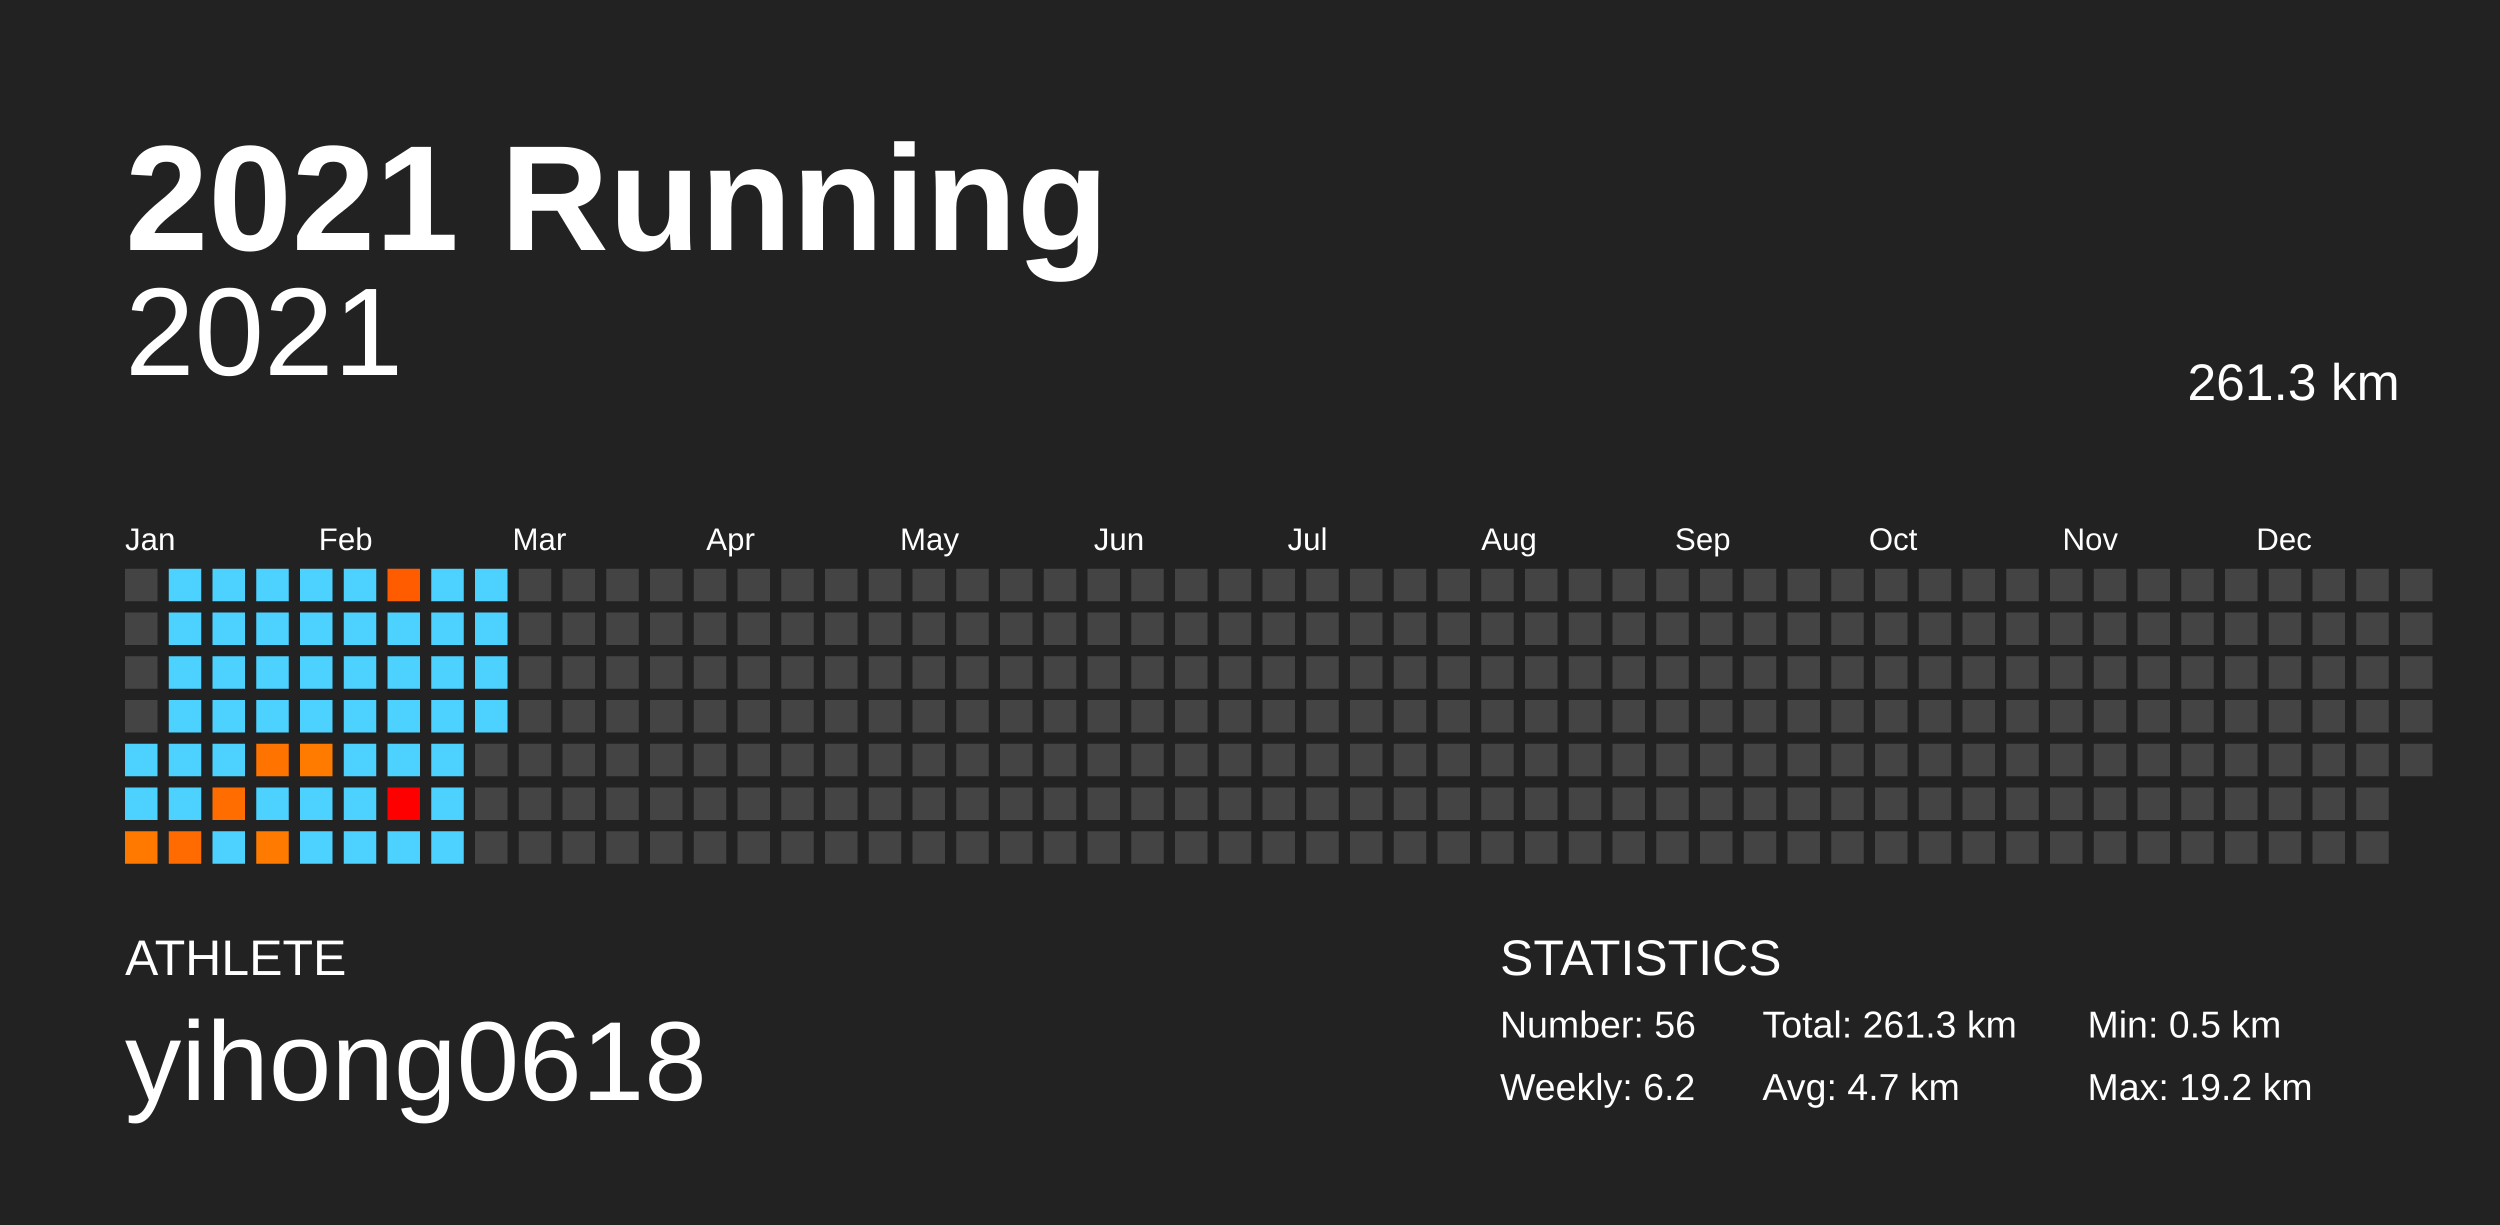
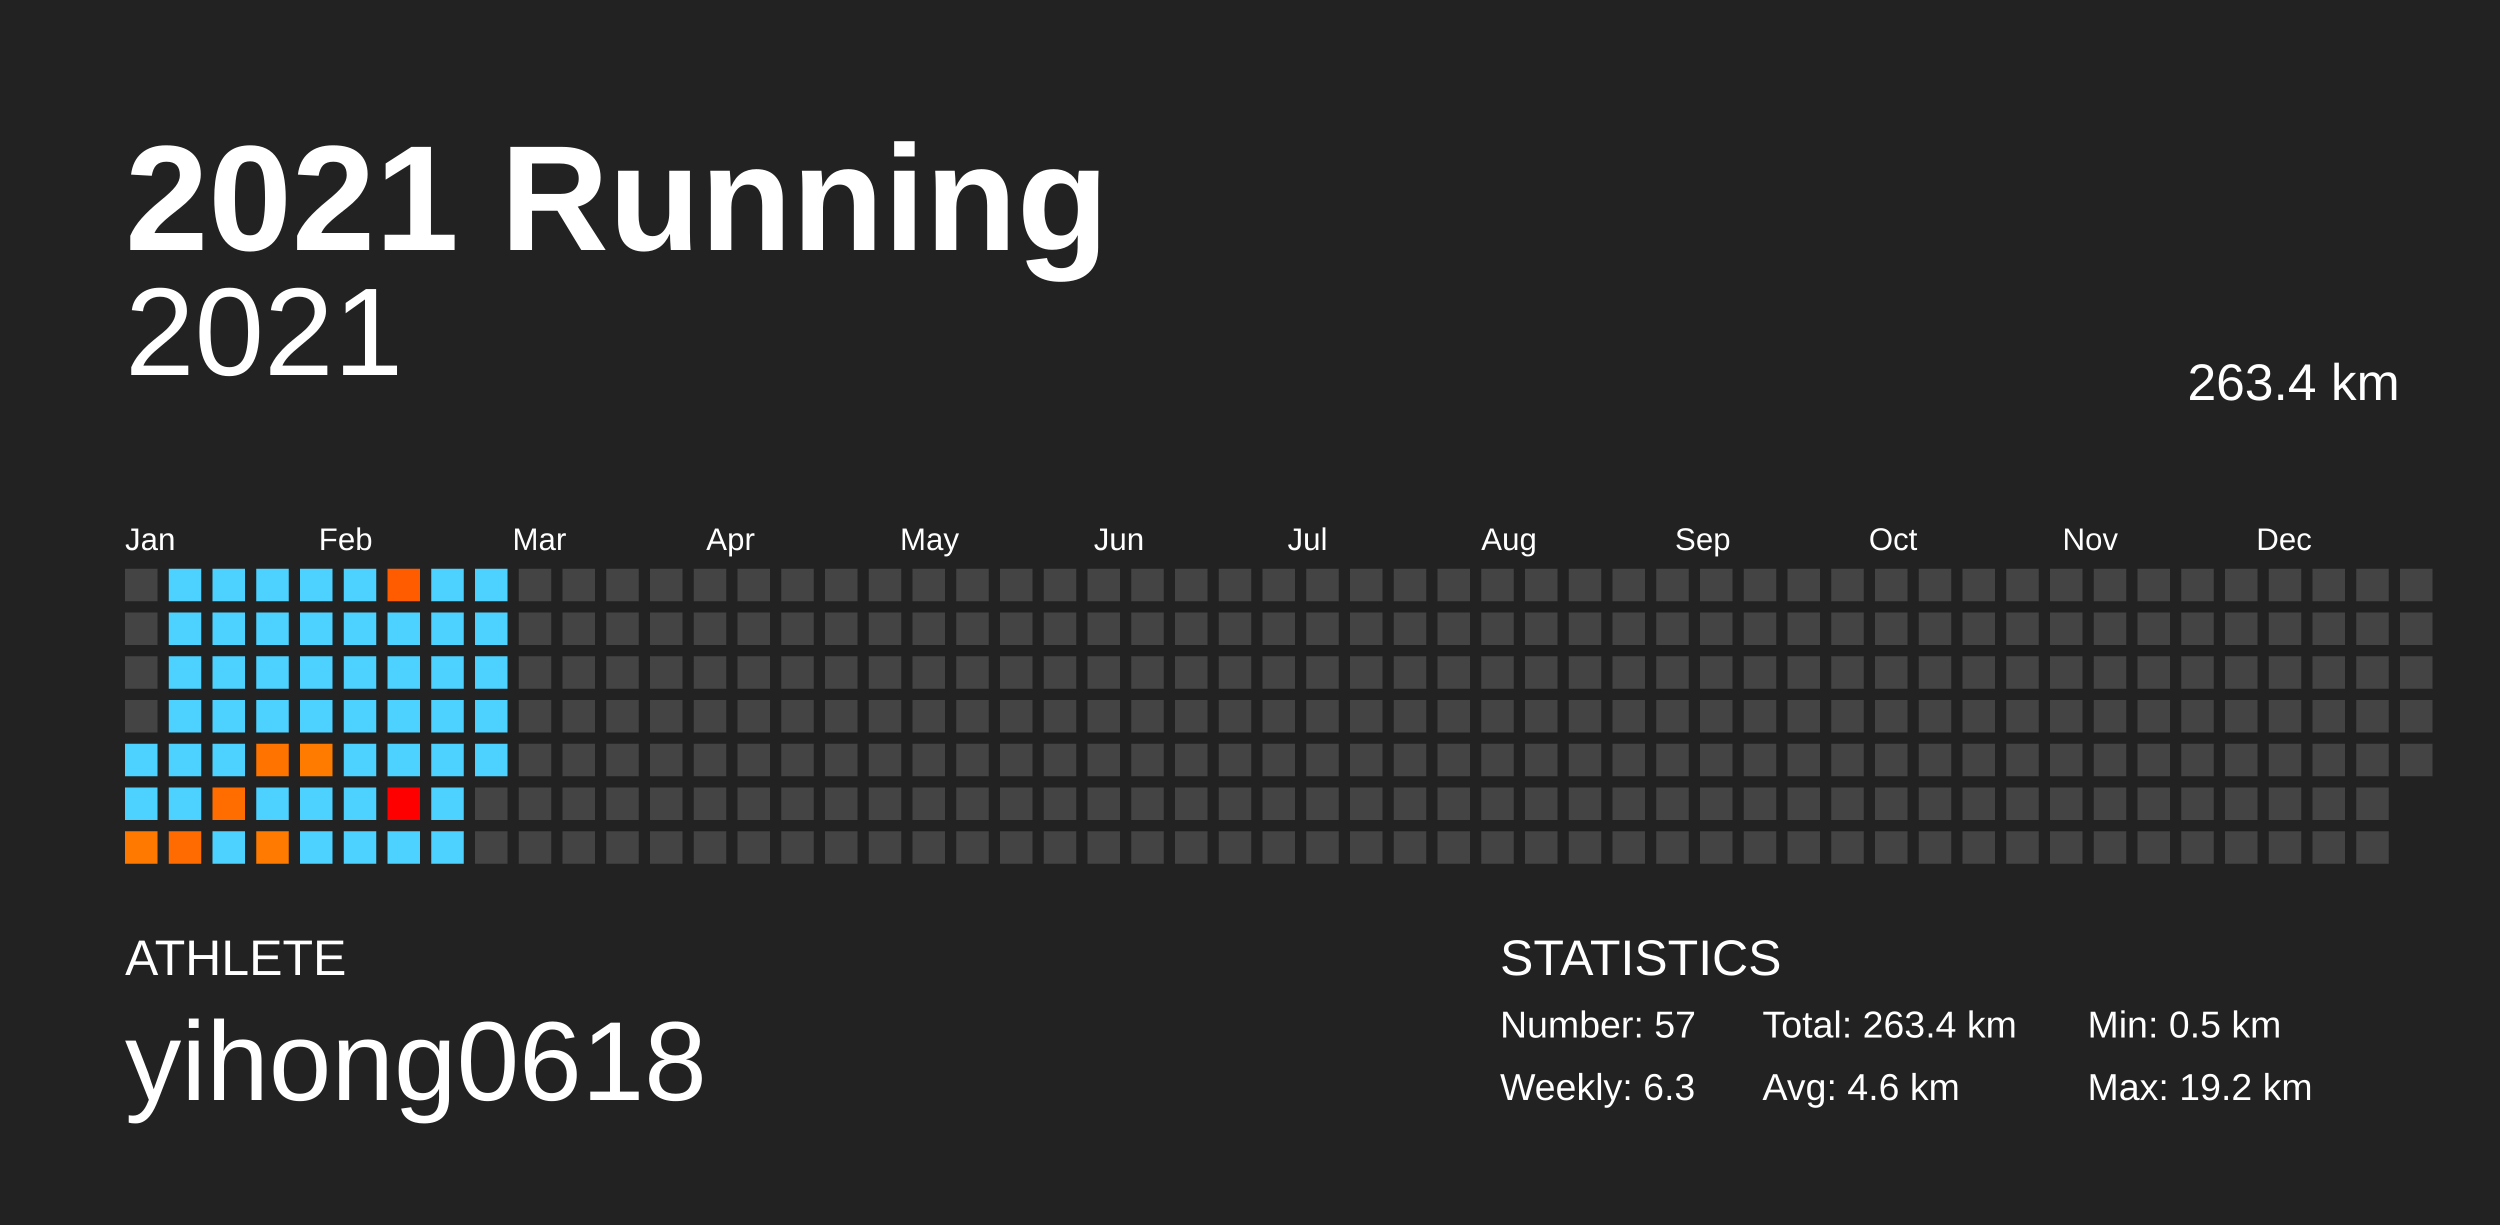
<svg xmlns="http://www.w3.org/2000/svg" baseProfile="full" height="98mm" version="1.1" viewBox="0,0,200,98" width="200mm">
  <defs />
  <rect fill="#222222" height="98" width="200" x="0" y="0" />
  <text fill="#FFFFFF" style="font-size:12px; font-family:Arial; font-weight:bold;" x="10" y="20">2021 Running</text>
  <text fill="#FFFFFF" style="font-size:4px; font-family:Arial" x="10" y="78">ATHLETE</text>
  <text fill="#FFFFFF" style="font-size:9px; font-family:Arial" x="10" y="88">yihong0618</text>
  <text fill="#FFFFFF" style="font-size:4px; font-family:Arial" x="120" y="78">STATISTICS</text>
-   <text fill="#FFFFFF" style="font-size:3px; font-family:Arial" x="120" y="83">Number: 56</text>
-   <text fill="#FFFFFF" style="font-size:3px; font-family:Arial" x="120" y="88">Weekly: 6.2</text>
-   <text fill="#FFFFFF" style="font-size:3px; font-family:Arial" x="141" y="83">Total: 261.3 km</text>
-   <text fill="#FFFFFF" style="font-size:3px; font-family:Arial" x="141" y="88">Avg: 4.7 km</text>
+   <text fill="#FFFFFF" style="font-size:3px; font-family:Arial" x="120" y="83">Number: 57</text>
+   <text fill="#FFFFFF" style="font-size:3px; font-family:Arial" x="120" y="88">Weekly: 6.3</text>
+   <text fill="#FFFFFF" style="font-size:3px; font-family:Arial" x="141" y="83">Total: 263.4 km</text>
+   <text fill="#FFFFFF" style="font-size:3px; font-family:Arial" x="141" y="88">Avg: 4.6 km</text>
  <text fill="#FFFFFF" style="font-size:3px; font-family:Arial" x="167" y="83">Min: 0.5 km</text>
  <text fill="#FFFFFF" style="font-size:3px; font-family:Arial" x="167" y="88">Max: 19.2 km</text>
  <text alignment-baseline="hanging" fill="#FFFFFF" style="font-size:10.0px; font-family:Arial;" x="10" y="30">2021</text>
-   <text alignment-baseline="hanging" fill="#FFFFFF" style="font-size:4.125px; font-family:Arial;" x="175" y="32">261.3 km</text>
+   <text alignment-baseline="hanging" fill="#FFFFFF" style="font-size:4.125px; font-family:Arial;" x="175" y="32">263.4 km</text>
  <text fill="#FFFFFF" style="font-size:2.5px; font-family:Arial" x="10.0" y="44">Jan</text>
  <text fill="#FFFFFF" style="font-size:2.5px; font-family:Arial" x="25.5" y="44">Feb</text>
  <text fill="#FFFFFF" style="font-size:2.5px; font-family:Arial" x="41.0" y="44">Mar</text>
  <text fill="#FFFFFF" style="font-size:2.5px; font-family:Arial" x="56.5" y="44">Apr</text>
  <text fill="#FFFFFF" style="font-size:2.5px; font-family:Arial" x="72.0" y="44">May</text>
  <text fill="#FFFFFF" style="font-size:2.5px; font-family:Arial" x="87.5" y="44">Jun</text>
  <text fill="#FFFFFF" style="font-size:2.5px; font-family:Arial" x="103.0" y="44">Jul</text>
  <text fill="#FFFFFF" style="font-size:2.5px; font-family:Arial" x="118.5" y="44">Aug</text>
  <text fill="#FFFFFF" style="font-size:2.5px; font-family:Arial" x="134.0" y="44">Sep</text>
  <text fill="#FFFFFF" style="font-size:2.5px; font-family:Arial" x="149.5" y="44">Oct</text>
  <text fill="#FFFFFF" style="font-size:2.5px; font-family:Arial" x="165.0" y="44">Nov</text>
  <text fill="#FFFFFF" style="font-size:2.5px; font-family:Arial" x="180.5" y="44">Dec</text>
  <rect fill="#444444" height="2.6" width="2.6" x="10.0" y="45.5" />
  <rect fill="#444444" height="2.6" width="2.6" x="10.0" y="49.0" />
  <rect fill="#444444" height="2.6" width="2.6" x="10.0" y="52.5" />
  <rect fill="#444444" height="2.6" width="2.6" x="10.0" y="56.0" />
  <rect fill="#4dd2ff" height="2.6" width="2.6" x="10.0" y="59.5" />
  <rect fill="#4dd2ff" height="2.6" width="2.6" x="10.0" y="63.0" />
  <rect fill="#ff7900" height="2.6" width="2.6" x="10.0" y="66.5" />
  <rect fill="#4dd2ff" height="2.6" width="2.6" x="13.5" y="45.5" />
  <rect fill="#4dd2ff" height="2.6" width="2.6" x="13.5" y="49.0" />
  <rect fill="#4dd2ff" height="2.6" width="2.6" x="13.5" y="52.5" />
  <rect fill="#4dd2ff" height="2.6" width="2.6" x="13.5" y="56.0" />
  <rect fill="#4dd2ff" height="2.6" width="2.6" x="13.5" y="59.5" />
  <rect fill="#4dd2ff" height="2.6" width="2.6" x="13.5" y="63.0" />
  <rect fill="#ff6b00" height="2.6" width="2.6" x="13.5" y="66.5" />
  <rect fill="#4dd2ff" height="2.6" width="2.6" x="17.0" y="45.5" />
  <rect fill="#4dd2ff" height="2.6" width="2.6" x="17.0" y="49.0" />
  <rect fill="#4dd2ff" height="2.6" width="2.6" x="17.0" y="52.5" />
  <rect fill="#4dd2ff" height="2.6" width="2.6" x="17.0" y="56.0" />
  <rect fill="#4dd2ff" height="2.6" width="2.6" x="17.0" y="59.5" />
  <rect fill="#ff6d00" height="2.6" width="2.6" x="17.0" y="63.0" />
  <rect fill="#4dd2ff" height="2.6" width="2.6" x="17.0" y="66.5" />
  <rect fill="#4dd2ff" height="2.6" width="2.6" x="20.5" y="45.5" />
  <rect fill="#4dd2ff" height="2.6" width="2.6" x="20.5" y="49.0" />
  <rect fill="#4dd2ff" height="2.6" width="2.6" x="20.5" y="52.5" />
  <rect fill="#4dd2ff" height="2.6" width="2.6" x="20.5" y="56.0" />
  <rect fill="#ff7300" height="2.6" width="2.6" x="20.5" y="59.5" />
  <rect fill="#4dd2ff" height="2.6" width="2.6" x="20.5" y="63.0" />
  <rect fill="#ff7a00" height="2.6" width="2.6" x="20.5" y="66.5" />
  <rect fill="#4dd2ff" height="2.6" width="2.6" x="24.0" y="45.5" />
  <rect fill="#4dd2ff" height="2.6" width="2.6" x="24.0" y="49.0" />
  <rect fill="#4dd2ff" height="2.6" width="2.6" x="24.0" y="52.5" />
  <rect fill="#4dd2ff" height="2.6" width="2.6" x="24.0" y="56.0" />
  <rect fill="#ff7b00" height="2.6" width="2.6" x="24.0" y="59.5" />
  <rect fill="#4dd2ff" height="2.6" width="2.6" x="24.0" y="63.0" />
  <rect fill="#4dd2ff" height="2.6" width="2.6" x="24.0" y="66.5" />
  <rect fill="#4dd2ff" height="2.6" width="2.6" x="27.5" y="45.5" />
  <rect fill="#4dd2ff" height="2.6" width="2.6" x="27.5" y="49.0" />
  <rect fill="#4dd2ff" height="2.6" width="2.6" x="27.5" y="52.5" />
  <rect fill="#4dd2ff" height="2.6" width="2.6" x="27.5" y="56.0" />
  <rect fill="#4dd2ff" height="2.6" width="2.6" x="27.5" y="59.5" />
  <rect fill="#4dd2ff" height="2.6" width="2.6" x="27.5" y="63.0" />
  <rect fill="#4dd2ff" height="2.6" width="2.6" x="27.5" y="66.5" />
  <rect fill="#ff5c00" height="2.6" width="2.6" x="31.0" y="45.5" />
  <rect fill="#4dd2ff" height="2.6" width="2.6" x="31.0" y="49.0" />
  <rect fill="#4dd2ff" height="2.6" width="2.6" x="31.0" y="52.5" />
  <rect fill="#4dd2ff" height="2.6" width="2.6" x="31.0" y="56.0" />
  <rect fill="#4dd2ff" height="2.6" width="2.6" x="31.0" y="59.5" />
  <rect fill="#ff0000" height="2.6" width="2.6" x="31.0" y="63.0" />
  <rect fill="#4dd2ff" height="2.6" width="2.6" x="31.0" y="66.5" />
  <rect fill="#4dd2ff" height="2.6" width="2.6" x="34.5" y="45.5" />
  <rect fill="#4dd2ff" height="2.6" width="2.6" x="34.5" y="49.0" />
  <rect fill="#4dd2ff" height="2.6" width="2.6" x="34.5" y="52.5" />
  <rect fill="#4dd2ff" height="2.6" width="2.6" x="34.5" y="56.0" />
  <rect fill="#4dd2ff" height="2.6" width="2.6" x="34.5" y="59.5" />
  <rect fill="#4dd2ff" height="2.6" width="2.6" x="34.5" y="63.0" />
  <rect fill="#4dd2ff" height="2.6" width="2.6" x="34.5" y="66.5" />
  <rect fill="#4dd2ff" height="2.6" width="2.6" x="38.0" y="45.5" />
  <rect fill="#4dd2ff" height="2.6" width="2.6" x="38.0" y="49.0" />
  <rect fill="#4dd2ff" height="2.6" width="2.6" x="38.0" y="52.5" />
  <rect fill="#4dd2ff" height="2.6" width="2.6" x="38.0" y="56.0" />
-   <rect fill="#444444" height="2.6" width="2.6" x="38.0" y="59.5" />
+   <rect fill="#4dd2ff" height="2.6" width="2.6" x="38.0" y="59.5" />
  <rect fill="#444444" height="2.6" width="2.6" x="38.0" y="63.0" />
  <rect fill="#444444" height="2.6" width="2.6" x="38.0" y="66.5" />
  <rect fill="#444444" height="2.6" width="2.6" x="41.5" y="45.5" />
  <rect fill="#444444" height="2.6" width="2.6" x="41.5" y="49.0" />
  <rect fill="#444444" height="2.6" width="2.6" x="41.5" y="52.5" />
  <rect fill="#444444" height="2.6" width="2.6" x="41.5" y="56.0" />
  <rect fill="#444444" height="2.6" width="2.6" x="41.5" y="59.5" />
  <rect fill="#444444" height="2.6" width="2.6" x="41.5" y="63.0" />
  <rect fill="#444444" height="2.6" width="2.6" x="41.5" y="66.5" />
  <rect fill="#444444" height="2.6" width="2.6" x="45.0" y="45.5" />
  <rect fill="#444444" height="2.6" width="2.6" x="45.0" y="49.0" />
  <rect fill="#444444" height="2.6" width="2.6" x="45.0" y="52.5" />
  <rect fill="#444444" height="2.6" width="2.6" x="45.0" y="56.0" />
  <rect fill="#444444" height="2.6" width="2.6" x="45.0" y="59.5" />
  <rect fill="#444444" height="2.6" width="2.6" x="45.0" y="63.0" />
  <rect fill="#444444" height="2.6" width="2.6" x="45.0" y="66.5" />
  <rect fill="#444444" height="2.6" width="2.6" x="48.5" y="45.5" />
  <rect fill="#444444" height="2.6" width="2.6" x="48.5" y="49.0" />
  <rect fill="#444444" height="2.6" width="2.6" x="48.5" y="52.5" />
  <rect fill="#444444" height="2.6" width="2.6" x="48.5" y="56.0" />
  <rect fill="#444444" height="2.6" width="2.6" x="48.5" y="59.5" />
  <rect fill="#444444" height="2.6" width="2.6" x="48.5" y="63.0" />
  <rect fill="#444444" height="2.6" width="2.6" x="48.5" y="66.5" />
  <rect fill="#444444" height="2.6" width="2.6" x="52.0" y="45.5" />
  <rect fill="#444444" height="2.6" width="2.6" x="52.0" y="49.0" />
  <rect fill="#444444" height="2.6" width="2.6" x="52.0" y="52.5" />
  <rect fill="#444444" height="2.6" width="2.6" x="52.0" y="56.0" />
  <rect fill="#444444" height="2.6" width="2.6" x="52.0" y="59.5" />
  <rect fill="#444444" height="2.6" width="2.6" x="52.0" y="63.0" />
  <rect fill="#444444" height="2.6" width="2.6" x="52.0" y="66.5" />
  <rect fill="#444444" height="2.6" width="2.6" x="55.5" y="45.5" />
  <rect fill="#444444" height="2.6" width="2.6" x="55.5" y="49.0" />
  <rect fill="#444444" height="2.6" width="2.6" x="55.5" y="52.5" />
  <rect fill="#444444" height="2.6" width="2.6" x="55.5" y="56.0" />
  <rect fill="#444444" height="2.6" width="2.6" x="55.5" y="59.5" />
  <rect fill="#444444" height="2.6" width="2.6" x="55.5" y="63.0" />
  <rect fill="#444444" height="2.6" width="2.6" x="55.5" y="66.5" />
  <rect fill="#444444" height="2.6" width="2.6" x="59.0" y="45.5" />
  <rect fill="#444444" height="2.6" width="2.6" x="59.0" y="49.0" />
  <rect fill="#444444" height="2.6" width="2.6" x="59.0" y="52.5" />
  <rect fill="#444444" height="2.6" width="2.6" x="59.0" y="56.0" />
  <rect fill="#444444" height="2.6" width="2.6" x="59.0" y="59.5" />
  <rect fill="#444444" height="2.6" width="2.6" x="59.0" y="63.0" />
  <rect fill="#444444" height="2.6" width="2.6" x="59.0" y="66.5" />
  <rect fill="#444444" height="2.6" width="2.6" x="62.5" y="45.5" />
  <rect fill="#444444" height="2.6" width="2.6" x="62.5" y="49.0" />
  <rect fill="#444444" height="2.6" width="2.6" x="62.5" y="52.5" />
  <rect fill="#444444" height="2.6" width="2.6" x="62.5" y="56.0" />
  <rect fill="#444444" height="2.6" width="2.6" x="62.5" y="59.5" />
  <rect fill="#444444" height="2.6" width="2.6" x="62.5" y="63.0" />
  <rect fill="#444444" height="2.6" width="2.6" x="62.5" y="66.5" />
  <rect fill="#444444" height="2.6" width="2.6" x="66.0" y="45.5" />
  <rect fill="#444444" height="2.6" width="2.6" x="66.0" y="49.0" />
  <rect fill="#444444" height="2.6" width="2.6" x="66.0" y="52.5" />
  <rect fill="#444444" height="2.6" width="2.6" x="66.0" y="56.0" />
  <rect fill="#444444" height="2.6" width="2.6" x="66.0" y="59.5" />
  <rect fill="#444444" height="2.6" width="2.6" x="66.0" y="63.0" />
  <rect fill="#444444" height="2.6" width="2.6" x="66.0" y="66.5" />
  <rect fill="#444444" height="2.6" width="2.6" x="69.5" y="45.5" />
  <rect fill="#444444" height="2.6" width="2.6" x="69.5" y="49.0" />
  <rect fill="#444444" height="2.6" width="2.6" x="69.5" y="52.5" />
  <rect fill="#444444" height="2.6" width="2.6" x="69.5" y="56.0" />
  <rect fill="#444444" height="2.6" width="2.6" x="69.5" y="59.5" />
  <rect fill="#444444" height="2.6" width="2.6" x="69.5" y="63.0" />
  <rect fill="#444444" height="2.6" width="2.6" x="69.5" y="66.5" />
  <rect fill="#444444" height="2.6" width="2.6" x="73.0" y="45.5" />
  <rect fill="#444444" height="2.6" width="2.6" x="73.0" y="49.0" />
  <rect fill="#444444" height="2.6" width="2.6" x="73.0" y="52.5" />
  <rect fill="#444444" height="2.6" width="2.6" x="73.0" y="56.0" />
  <rect fill="#444444" height="2.6" width="2.6" x="73.0" y="59.5" />
  <rect fill="#444444" height="2.6" width="2.6" x="73.0" y="63.0" />
  <rect fill="#444444" height="2.6" width="2.6" x="73.0" y="66.5" />
  <rect fill="#444444" height="2.6" width="2.6" x="76.5" y="45.5" />
  <rect fill="#444444" height="2.6" width="2.6" x="76.5" y="49.0" />
  <rect fill="#444444" height="2.6" width="2.6" x="76.5" y="52.5" />
  <rect fill="#444444" height="2.6" width="2.6" x="76.5" y="56.0" />
  <rect fill="#444444" height="2.6" width="2.6" x="76.5" y="59.5" />
  <rect fill="#444444" height="2.6" width="2.6" x="76.5" y="63.0" />
  <rect fill="#444444" height="2.6" width="2.6" x="76.5" y="66.5" />
  <rect fill="#444444" height="2.6" width="2.6" x="80.0" y="45.5" />
  <rect fill="#444444" height="2.6" width="2.6" x="80.0" y="49.0" />
  <rect fill="#444444" height="2.6" width="2.6" x="80.0" y="52.5" />
  <rect fill="#444444" height="2.6" width="2.6" x="80.0" y="56.0" />
  <rect fill="#444444" height="2.6" width="2.6" x="80.0" y="59.5" />
  <rect fill="#444444" height="2.6" width="2.6" x="80.0" y="63.0" />
  <rect fill="#444444" height="2.6" width="2.6" x="80.0" y="66.5" />
  <rect fill="#444444" height="2.6" width="2.6" x="83.5" y="45.5" />
  <rect fill="#444444" height="2.6" width="2.6" x="83.5" y="49.0" />
  <rect fill="#444444" height="2.6" width="2.6" x="83.5" y="52.5" />
  <rect fill="#444444" height="2.6" width="2.6" x="83.5" y="56.0" />
  <rect fill="#444444" height="2.6" width="2.6" x="83.5" y="59.5" />
  <rect fill="#444444" height="2.6" width="2.6" x="83.5" y="63.0" />
  <rect fill="#444444" height="2.6" width="2.6" x="83.5" y="66.5" />
  <rect fill="#444444" height="2.6" width="2.6" x="87.0" y="45.5" />
  <rect fill="#444444" height="2.6" width="2.6" x="87.0" y="49.0" />
  <rect fill="#444444" height="2.6" width="2.6" x="87.0" y="52.5" />
  <rect fill="#444444" height="2.6" width="2.6" x="87.0" y="56.0" />
  <rect fill="#444444" height="2.6" width="2.6" x="87.0" y="59.5" />
  <rect fill="#444444" height="2.6" width="2.6" x="87.0" y="63.0" />
  <rect fill="#444444" height="2.6" width="2.6" x="87.0" y="66.5" />
  <rect fill="#444444" height="2.6" width="2.6" x="90.5" y="45.5" />
  <rect fill="#444444" height="2.6" width="2.6" x="90.5" y="49.0" />
  <rect fill="#444444" height="2.6" width="2.6" x="90.5" y="52.5" />
  <rect fill="#444444" height="2.6" width="2.6" x="90.5" y="56.0" />
  <rect fill="#444444" height="2.6" width="2.6" x="90.5" y="59.5" />
  <rect fill="#444444" height="2.6" width="2.6" x="90.5" y="63.0" />
  <rect fill="#444444" height="2.6" width="2.6" x="90.5" y="66.5" />
  <rect fill="#444444" height="2.6" width="2.6" x="94.0" y="45.5" />
  <rect fill="#444444" height="2.6" width="2.6" x="94.0" y="49.0" />
  <rect fill="#444444" height="2.6" width="2.6" x="94.0" y="52.5" />
  <rect fill="#444444" height="2.6" width="2.6" x="94.0" y="56.0" />
  <rect fill="#444444" height="2.6" width="2.6" x="94.0" y="59.5" />
  <rect fill="#444444" height="2.6" width="2.6" x="94.0" y="63.0" />
  <rect fill="#444444" height="2.6" width="2.6" x="94.0" y="66.5" />
  <rect fill="#444444" height="2.6" width="2.6" x="97.5" y="45.5" />
  <rect fill="#444444" height="2.6" width="2.6" x="97.5" y="49.0" />
  <rect fill="#444444" height="2.6" width="2.6" x="97.5" y="52.5" />
  <rect fill="#444444" height="2.6" width="2.6" x="97.5" y="56.0" />
  <rect fill="#444444" height="2.6" width="2.6" x="97.5" y="59.5" />
  <rect fill="#444444" height="2.6" width="2.6" x="97.5" y="63.0" />
  <rect fill="#444444" height="2.6" width="2.6" x="97.5" y="66.5" />
  <rect fill="#444444" height="2.6" width="2.6" x="101.0" y="45.5" />
  <rect fill="#444444" height="2.6" width="2.6" x="101.0" y="49.0" />
  <rect fill="#444444" height="2.6" width="2.6" x="101.0" y="52.5" />
  <rect fill="#444444" height="2.6" width="2.6" x="101.0" y="56.0" />
  <rect fill="#444444" height="2.6" width="2.6" x="101.0" y="59.5" />
  <rect fill="#444444" height="2.6" width="2.6" x="101.0" y="63.0" />
  <rect fill="#444444" height="2.6" width="2.6" x="101.0" y="66.5" />
  <rect fill="#444444" height="2.6" width="2.6" x="104.5" y="45.5" />
  <rect fill="#444444" height="2.6" width="2.6" x="104.5" y="49.0" />
  <rect fill="#444444" height="2.6" width="2.6" x="104.5" y="52.5" />
  <rect fill="#444444" height="2.6" width="2.6" x="104.5" y="56.0" />
  <rect fill="#444444" height="2.6" width="2.6" x="104.5" y="59.5" />
  <rect fill="#444444" height="2.6" width="2.6" x="104.5" y="63.0" />
  <rect fill="#444444" height="2.6" width="2.6" x="104.5" y="66.5" />
  <rect fill="#444444" height="2.6" width="2.6" x="108.0" y="45.5" />
  <rect fill="#444444" height="2.6" width="2.6" x="108.0" y="49.0" />
  <rect fill="#444444" height="2.6" width="2.6" x="108.0" y="52.5" />
  <rect fill="#444444" height="2.6" width="2.6" x="108.0" y="56.0" />
  <rect fill="#444444" height="2.6" width="2.6" x="108.0" y="59.5" />
  <rect fill="#444444" height="2.6" width="2.6" x="108.0" y="63.0" />
  <rect fill="#444444" height="2.6" width="2.6" x="108.0" y="66.5" />
  <rect fill="#444444" height="2.6" width="2.6" x="111.5" y="45.5" />
  <rect fill="#444444" height="2.6" width="2.6" x="111.5" y="49.0" />
  <rect fill="#444444" height="2.6" width="2.6" x="111.5" y="52.5" />
  <rect fill="#444444" height="2.6" width="2.6" x="111.5" y="56.0" />
  <rect fill="#444444" height="2.6" width="2.6" x="111.5" y="59.5" />
  <rect fill="#444444" height="2.6" width="2.6" x="111.5" y="63.0" />
  <rect fill="#444444" height="2.6" width="2.6" x="111.5" y="66.5" />
  <rect fill="#444444" height="2.6" width="2.6" x="115.0" y="45.5" />
  <rect fill="#444444" height="2.6" width="2.6" x="115.0" y="49.0" />
  <rect fill="#444444" height="2.6" width="2.6" x="115.0" y="52.5" />
  <rect fill="#444444" height="2.6" width="2.6" x="115.0" y="56.0" />
  <rect fill="#444444" height="2.6" width="2.6" x="115.0" y="59.5" />
  <rect fill="#444444" height="2.6" width="2.6" x="115.0" y="63.0" />
  <rect fill="#444444" height="2.6" width="2.6" x="115.0" y="66.5" />
  <rect fill="#444444" height="2.6" width="2.6" x="118.5" y="45.5" />
  <rect fill="#444444" height="2.6" width="2.6" x="118.5" y="49.0" />
  <rect fill="#444444" height="2.6" width="2.6" x="118.5" y="52.5" />
  <rect fill="#444444" height="2.6" width="2.6" x="118.5" y="56.0" />
  <rect fill="#444444" height="2.6" width="2.6" x="118.5" y="59.5" />
  <rect fill="#444444" height="2.6" width="2.6" x="118.5" y="63.0" />
  <rect fill="#444444" height="2.6" width="2.6" x="118.5" y="66.5" />
  <rect fill="#444444" height="2.6" width="2.6" x="122.0" y="45.5" />
  <rect fill="#444444" height="2.6" width="2.6" x="122.0" y="49.0" />
  <rect fill="#444444" height="2.6" width="2.6" x="122.0" y="52.5" />
  <rect fill="#444444" height="2.6" width="2.6" x="122.0" y="56.0" />
  <rect fill="#444444" height="2.6" width="2.6" x="122.0" y="59.5" />
  <rect fill="#444444" height="2.6" width="2.6" x="122.0" y="63.0" />
  <rect fill="#444444" height="2.6" width="2.6" x="122.0" y="66.5" />
  <rect fill="#444444" height="2.6" width="2.6" x="125.5" y="45.5" />
  <rect fill="#444444" height="2.6" width="2.6" x="125.5" y="49.0" />
  <rect fill="#444444" height="2.6" width="2.6" x="125.5" y="52.5" />
  <rect fill="#444444" height="2.6" width="2.6" x="125.5" y="56.0" />
  <rect fill="#444444" height="2.6" width="2.6" x="125.5" y="59.5" />
  <rect fill="#444444" height="2.6" width="2.6" x="125.5" y="63.0" />
  <rect fill="#444444" height="2.6" width="2.6" x="125.5" y="66.5" />
  <rect fill="#444444" height="2.6" width="2.6" x="129.0" y="45.5" />
  <rect fill="#444444" height="2.6" width="2.6" x="129.0" y="49.0" />
  <rect fill="#444444" height="2.6" width="2.6" x="129.0" y="52.5" />
  <rect fill="#444444" height="2.6" width="2.6" x="129.0" y="56.0" />
  <rect fill="#444444" height="2.6" width="2.6" x="129.0" y="59.5" />
  <rect fill="#444444" height="2.6" width="2.6" x="129.0" y="63.0" />
  <rect fill="#444444" height="2.6" width="2.6" x="129.0" y="66.5" />
  <rect fill="#444444" height="2.6" width="2.6" x="132.5" y="45.5" />
  <rect fill="#444444" height="2.6" width="2.6" x="132.5" y="49.0" />
  <rect fill="#444444" height="2.6" width="2.6" x="132.5" y="52.5" />
  <rect fill="#444444" height="2.6" width="2.6" x="132.5" y="56.0" />
  <rect fill="#444444" height="2.6" width="2.6" x="132.5" y="59.5" />
  <rect fill="#444444" height="2.6" width="2.6" x="132.5" y="63.0" />
  <rect fill="#444444" height="2.6" width="2.6" x="132.5" y="66.5" />
  <rect fill="#444444" height="2.6" width="2.6" x="136.0" y="45.5" />
  <rect fill="#444444" height="2.6" width="2.6" x="136.0" y="49.0" />
  <rect fill="#444444" height="2.6" width="2.6" x="136.0" y="52.5" />
  <rect fill="#444444" height="2.6" width="2.6" x="136.0" y="56.0" />
  <rect fill="#444444" height="2.6" width="2.6" x="136.0" y="59.5" />
  <rect fill="#444444" height="2.6" width="2.6" x="136.0" y="63.0" />
  <rect fill="#444444" height="2.6" width="2.6" x="136.0" y="66.5" />
  <rect fill="#444444" height="2.6" width="2.6" x="139.5" y="45.5" />
  <rect fill="#444444" height="2.6" width="2.6" x="139.5" y="49.0" />
  <rect fill="#444444" height="2.6" width="2.6" x="139.5" y="52.5" />
  <rect fill="#444444" height="2.6" width="2.6" x="139.5" y="56.0" />
  <rect fill="#444444" height="2.6" width="2.6" x="139.5" y="59.5" />
  <rect fill="#444444" height="2.6" width="2.6" x="139.5" y="63.0" />
  <rect fill="#444444" height="2.6" width="2.6" x="139.5" y="66.5" />
  <rect fill="#444444" height="2.6" width="2.6" x="143.0" y="45.5" />
  <rect fill="#444444" height="2.6" width="2.6" x="143.0" y="49.0" />
  <rect fill="#444444" height="2.6" width="2.6" x="143.0" y="52.5" />
  <rect fill="#444444" height="2.6" width="2.6" x="143.0" y="56.0" />
  <rect fill="#444444" height="2.6" width="2.6" x="143.0" y="59.5" />
  <rect fill="#444444" height="2.6" width="2.6" x="143.0" y="63.0" />
  <rect fill="#444444" height="2.6" width="2.6" x="143.0" y="66.5" />
  <rect fill="#444444" height="2.6" width="2.6" x="146.5" y="45.5" />
  <rect fill="#444444" height="2.6" width="2.6" x="146.5" y="49.0" />
  <rect fill="#444444" height="2.6" width="2.6" x="146.5" y="52.5" />
  <rect fill="#444444" height="2.6" width="2.6" x="146.5" y="56.0" />
  <rect fill="#444444" height="2.6" width="2.6" x="146.5" y="59.5" />
  <rect fill="#444444" height="2.6" width="2.6" x="146.5" y="63.0" />
  <rect fill="#444444" height="2.6" width="2.6" x="146.5" y="66.5" />
  <rect fill="#444444" height="2.6" width="2.6" x="150.0" y="45.5" />
  <rect fill="#444444" height="2.6" width="2.6" x="150.0" y="49.0" />
  <rect fill="#444444" height="2.6" width="2.6" x="150.0" y="52.5" />
  <rect fill="#444444" height="2.6" width="2.6" x="150.0" y="56.0" />
  <rect fill="#444444" height="2.6" width="2.6" x="150.0" y="59.5" />
  <rect fill="#444444" height="2.6" width="2.6" x="150.0" y="63.0" />
  <rect fill="#444444" height="2.6" width="2.6" x="150.0" y="66.5" />
  <rect fill="#444444" height="2.6" width="2.6" x="153.5" y="45.5" />
  <rect fill="#444444" height="2.6" width="2.6" x="153.5" y="49.0" />
  <rect fill="#444444" height="2.6" width="2.6" x="153.5" y="52.5" />
  <rect fill="#444444" height="2.6" width="2.6" x="153.5" y="56.0" />
  <rect fill="#444444" height="2.6" width="2.6" x="153.5" y="59.5" />
  <rect fill="#444444" height="2.6" width="2.6" x="153.5" y="63.0" />
  <rect fill="#444444" height="2.6" width="2.6" x="153.5" y="66.5" />
  <rect fill="#444444" height="2.6" width="2.6" x="157.0" y="45.5" />
  <rect fill="#444444" height="2.6" width="2.6" x="157.0" y="49.0" />
  <rect fill="#444444" height="2.6" width="2.6" x="157.0" y="52.5" />
  <rect fill="#444444" height="2.6" width="2.6" x="157.0" y="56.0" />
  <rect fill="#444444" height="2.6" width="2.6" x="157.0" y="59.5" />
  <rect fill="#444444" height="2.6" width="2.6" x="157.0" y="63.0" />
  <rect fill="#444444" height="2.6" width="2.6" x="157.0" y="66.5" />
  <rect fill="#444444" height="2.6" width="2.6" x="160.5" y="45.5" />
  <rect fill="#444444" height="2.6" width="2.6" x="160.5" y="49.0" />
  <rect fill="#444444" height="2.6" width="2.6" x="160.5" y="52.5" />
  <rect fill="#444444" height="2.6" width="2.6" x="160.5" y="56.0" />
  <rect fill="#444444" height="2.6" width="2.6" x="160.5" y="59.5" />
  <rect fill="#444444" height="2.6" width="2.6" x="160.5" y="63.0" />
  <rect fill="#444444" height="2.6" width="2.6" x="160.5" y="66.5" />
  <rect fill="#444444" height="2.6" width="2.6" x="164.0" y="45.5" />
  <rect fill="#444444" height="2.6" width="2.6" x="164.0" y="49.0" />
  <rect fill="#444444" height="2.6" width="2.6" x="164.0" y="52.5" />
  <rect fill="#444444" height="2.6" width="2.6" x="164.0" y="56.0" />
  <rect fill="#444444" height="2.6" width="2.6" x="164.0" y="59.5" />
  <rect fill="#444444" height="2.6" width="2.6" x="164.0" y="63.0" />
  <rect fill="#444444" height="2.6" width="2.6" x="164.0" y="66.5" />
  <rect fill="#444444" height="2.6" width="2.6" x="167.5" y="45.5" />
  <rect fill="#444444" height="2.6" width="2.6" x="167.5" y="49.0" />
  <rect fill="#444444" height="2.6" width="2.6" x="167.5" y="52.5" />
  <rect fill="#444444" height="2.6" width="2.6" x="167.5" y="56.0" />
  <rect fill="#444444" height="2.6" width="2.6" x="167.5" y="59.5" />
  <rect fill="#444444" height="2.6" width="2.6" x="167.5" y="63.0" />
  <rect fill="#444444" height="2.6" width="2.6" x="167.5" y="66.5" />
  <rect fill="#444444" height="2.6" width="2.6" x="171.0" y="45.5" />
  <rect fill="#444444" height="2.6" width="2.6" x="171.0" y="49.0" />
  <rect fill="#444444" height="2.6" width="2.6" x="171.0" y="52.5" />
  <rect fill="#444444" height="2.6" width="2.6" x="171.0" y="56.0" />
  <rect fill="#444444" height="2.6" width="2.6" x="171.0" y="59.5" />
  <rect fill="#444444" height="2.6" width="2.6" x="171.0" y="63.0" />
  <rect fill="#444444" height="2.6" width="2.6" x="171.0" y="66.5" />
  <rect fill="#444444" height="2.6" width="2.6" x="174.5" y="45.5" />
  <rect fill="#444444" height="2.6" width="2.6" x="174.5" y="49.0" />
  <rect fill="#444444" height="2.6" width="2.6" x="174.5" y="52.5" />
  <rect fill="#444444" height="2.6" width="2.6" x="174.5" y="56.0" />
  <rect fill="#444444" height="2.6" width="2.6" x="174.5" y="59.5" />
  <rect fill="#444444" height="2.6" width="2.6" x="174.5" y="63.0" />
  <rect fill="#444444" height="2.6" width="2.6" x="174.5" y="66.5" />
  <rect fill="#444444" height="2.6" width="2.6" x="178.0" y="45.5" />
  <rect fill="#444444" height="2.6" width="2.6" x="178.0" y="49.0" />
  <rect fill="#444444" height="2.6" width="2.6" x="178.0" y="52.5" />
  <rect fill="#444444" height="2.6" width="2.6" x="178.0" y="56.0" />
  <rect fill="#444444" height="2.6" width="2.6" x="178.0" y="59.5" />
  <rect fill="#444444" height="2.6" width="2.6" x="178.0" y="63.0" />
  <rect fill="#444444" height="2.6" width="2.6" x="178.0" y="66.5" />
  <rect fill="#444444" height="2.6" width="2.6" x="181.5" y="45.5" />
  <rect fill="#444444" height="2.6" width="2.6" x="181.5" y="49.0" />
  <rect fill="#444444" height="2.6" width="2.6" x="181.5" y="52.5" />
  <rect fill="#444444" height="2.6" width="2.6" x="181.5" y="56.0" />
  <rect fill="#444444" height="2.6" width="2.6" x="181.5" y="59.5" />
  <rect fill="#444444" height="2.6" width="2.6" x="181.5" y="63.0" />
  <rect fill="#444444" height="2.6" width="2.6" x="181.5" y="66.5" />
  <rect fill="#444444" height="2.6" width="2.6" x="185.0" y="45.5" />
  <rect fill="#444444" height="2.6" width="2.6" x="185.0" y="49.0" />
  <rect fill="#444444" height="2.6" width="2.6" x="185.0" y="52.5" />
  <rect fill="#444444" height="2.6" width="2.6" x="185.0" y="56.0" />
  <rect fill="#444444" height="2.6" width="2.6" x="185.0" y="59.5" />
  <rect fill="#444444" height="2.6" width="2.6" x="185.0" y="63.0" />
  <rect fill="#444444" height="2.6" width="2.6" x="185.0" y="66.5" />
  <rect fill="#444444" height="2.6" width="2.6" x="188.5" y="45.5" />
  <rect fill="#444444" height="2.6" width="2.6" x="188.5" y="49.0" />
  <rect fill="#444444" height="2.6" width="2.6" x="188.5" y="52.5" />
  <rect fill="#444444" height="2.6" width="2.6" x="188.5" y="56.0" />
  <rect fill="#444444" height="2.6" width="2.6" x="188.5" y="59.5" />
  <rect fill="#444444" height="2.6" width="2.6" x="188.5" y="63.0" />
  <rect fill="#444444" height="2.6" width="2.6" x="188.5" y="66.5" />
  <rect fill="#444444" height="2.6" width="2.6" x="192.0" y="45.5" />
  <rect fill="#444444" height="2.6" width="2.6" x="192.0" y="49.0" />
  <rect fill="#444444" height="2.6" width="2.6" x="192.0" y="52.5" />
  <rect fill="#444444" height="2.6" width="2.6" x="192.0" y="56.0" />
  <rect fill="#444444" height="2.6" width="2.6" x="192.0" y="59.5" />
</svg>
